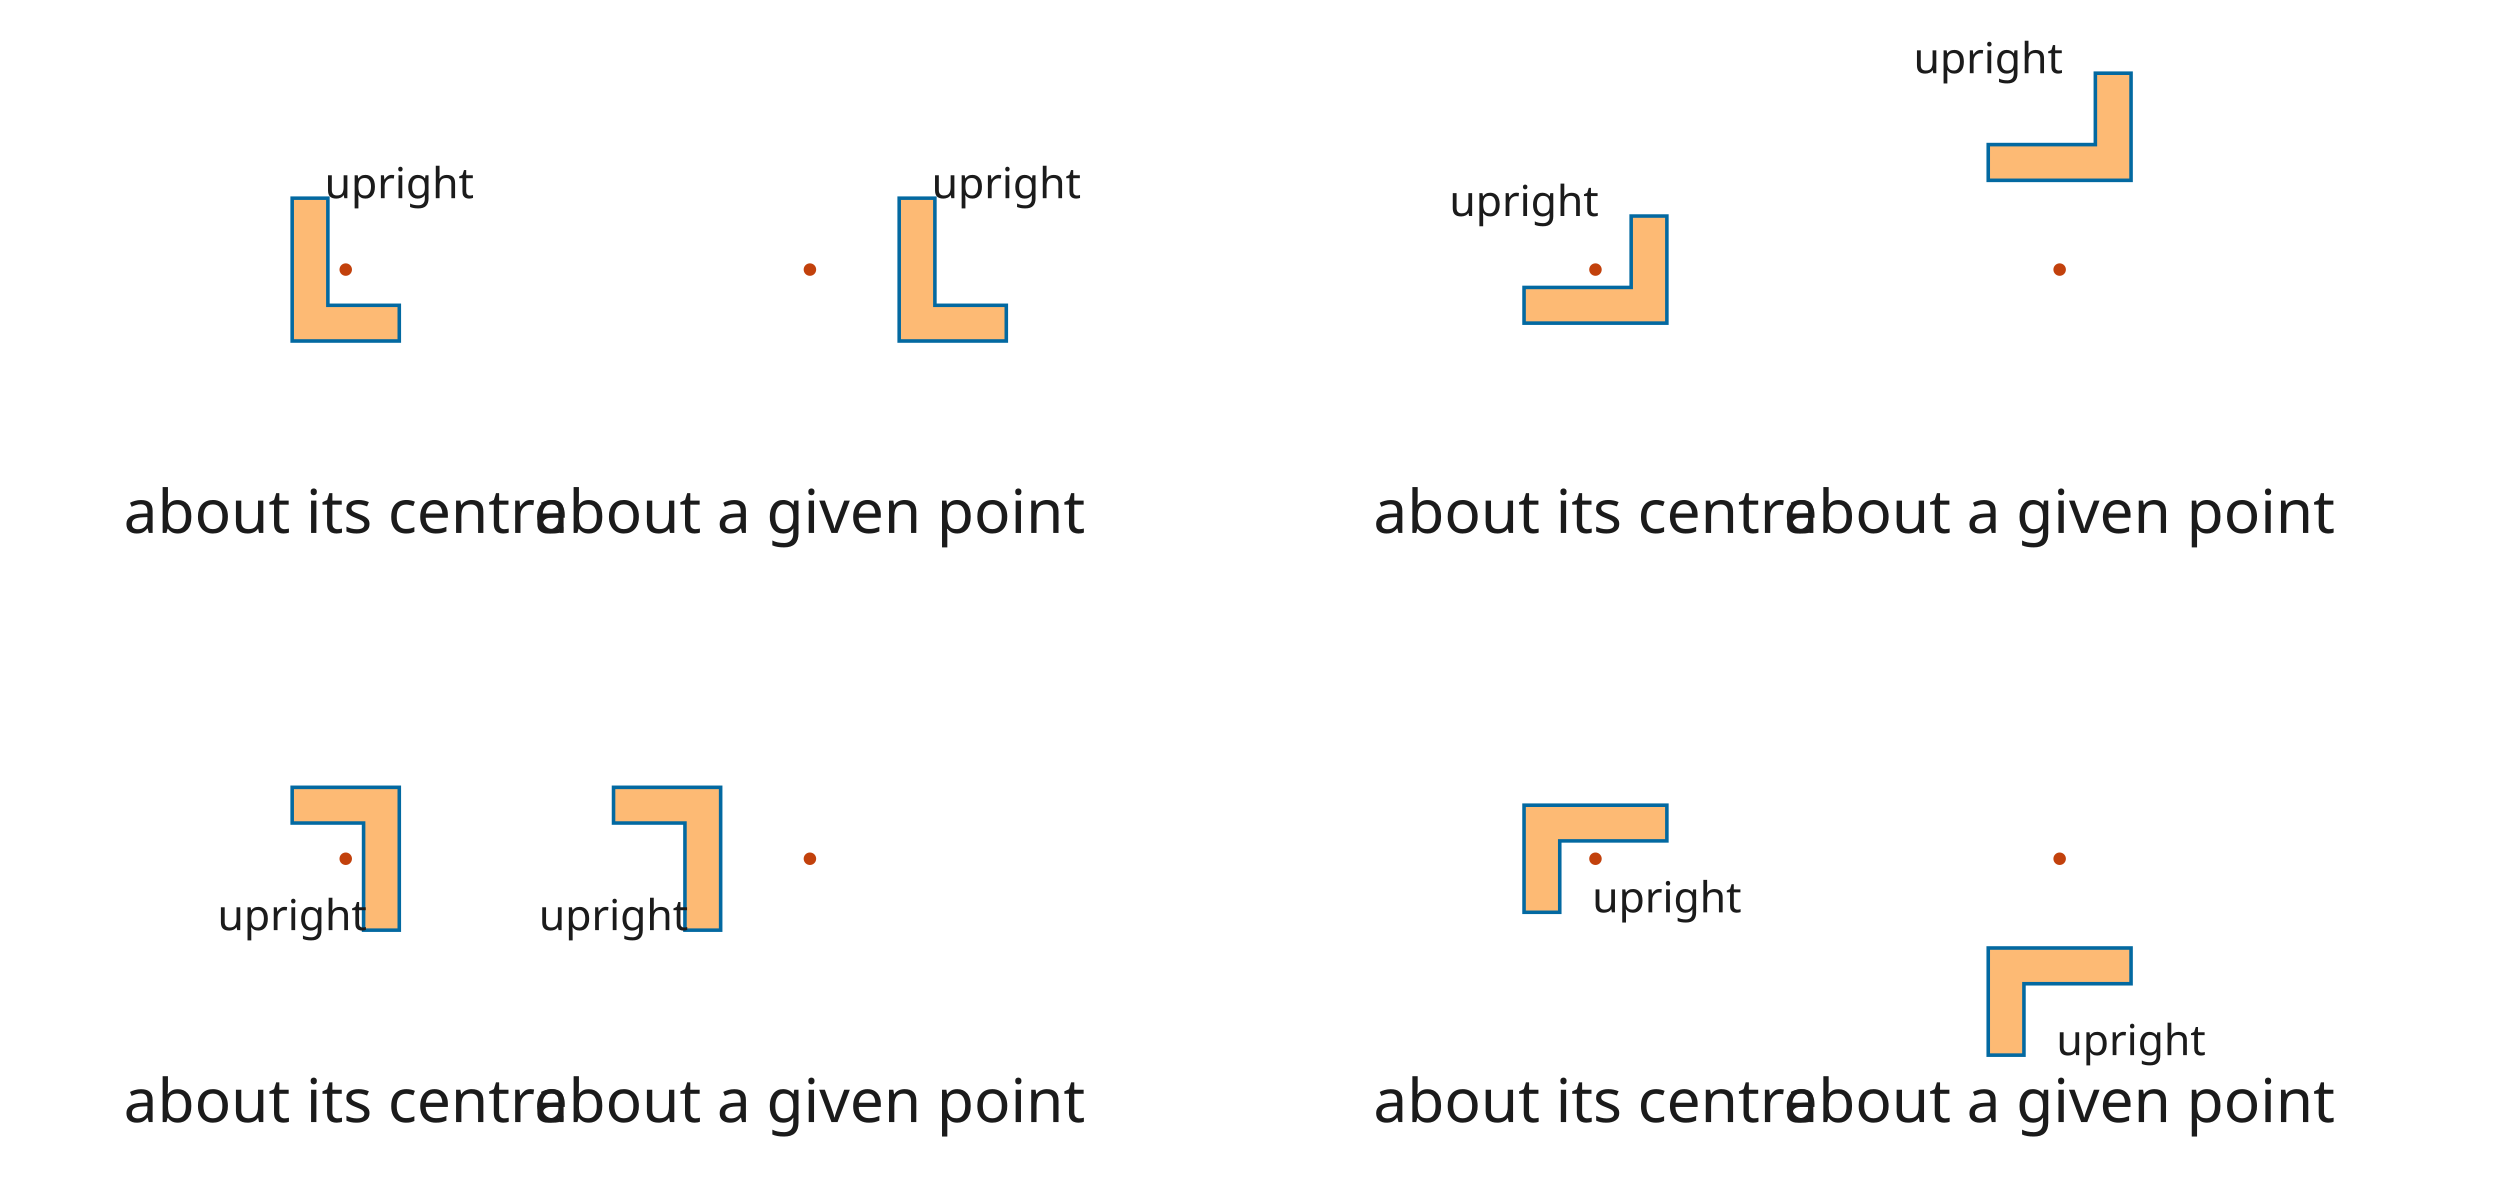
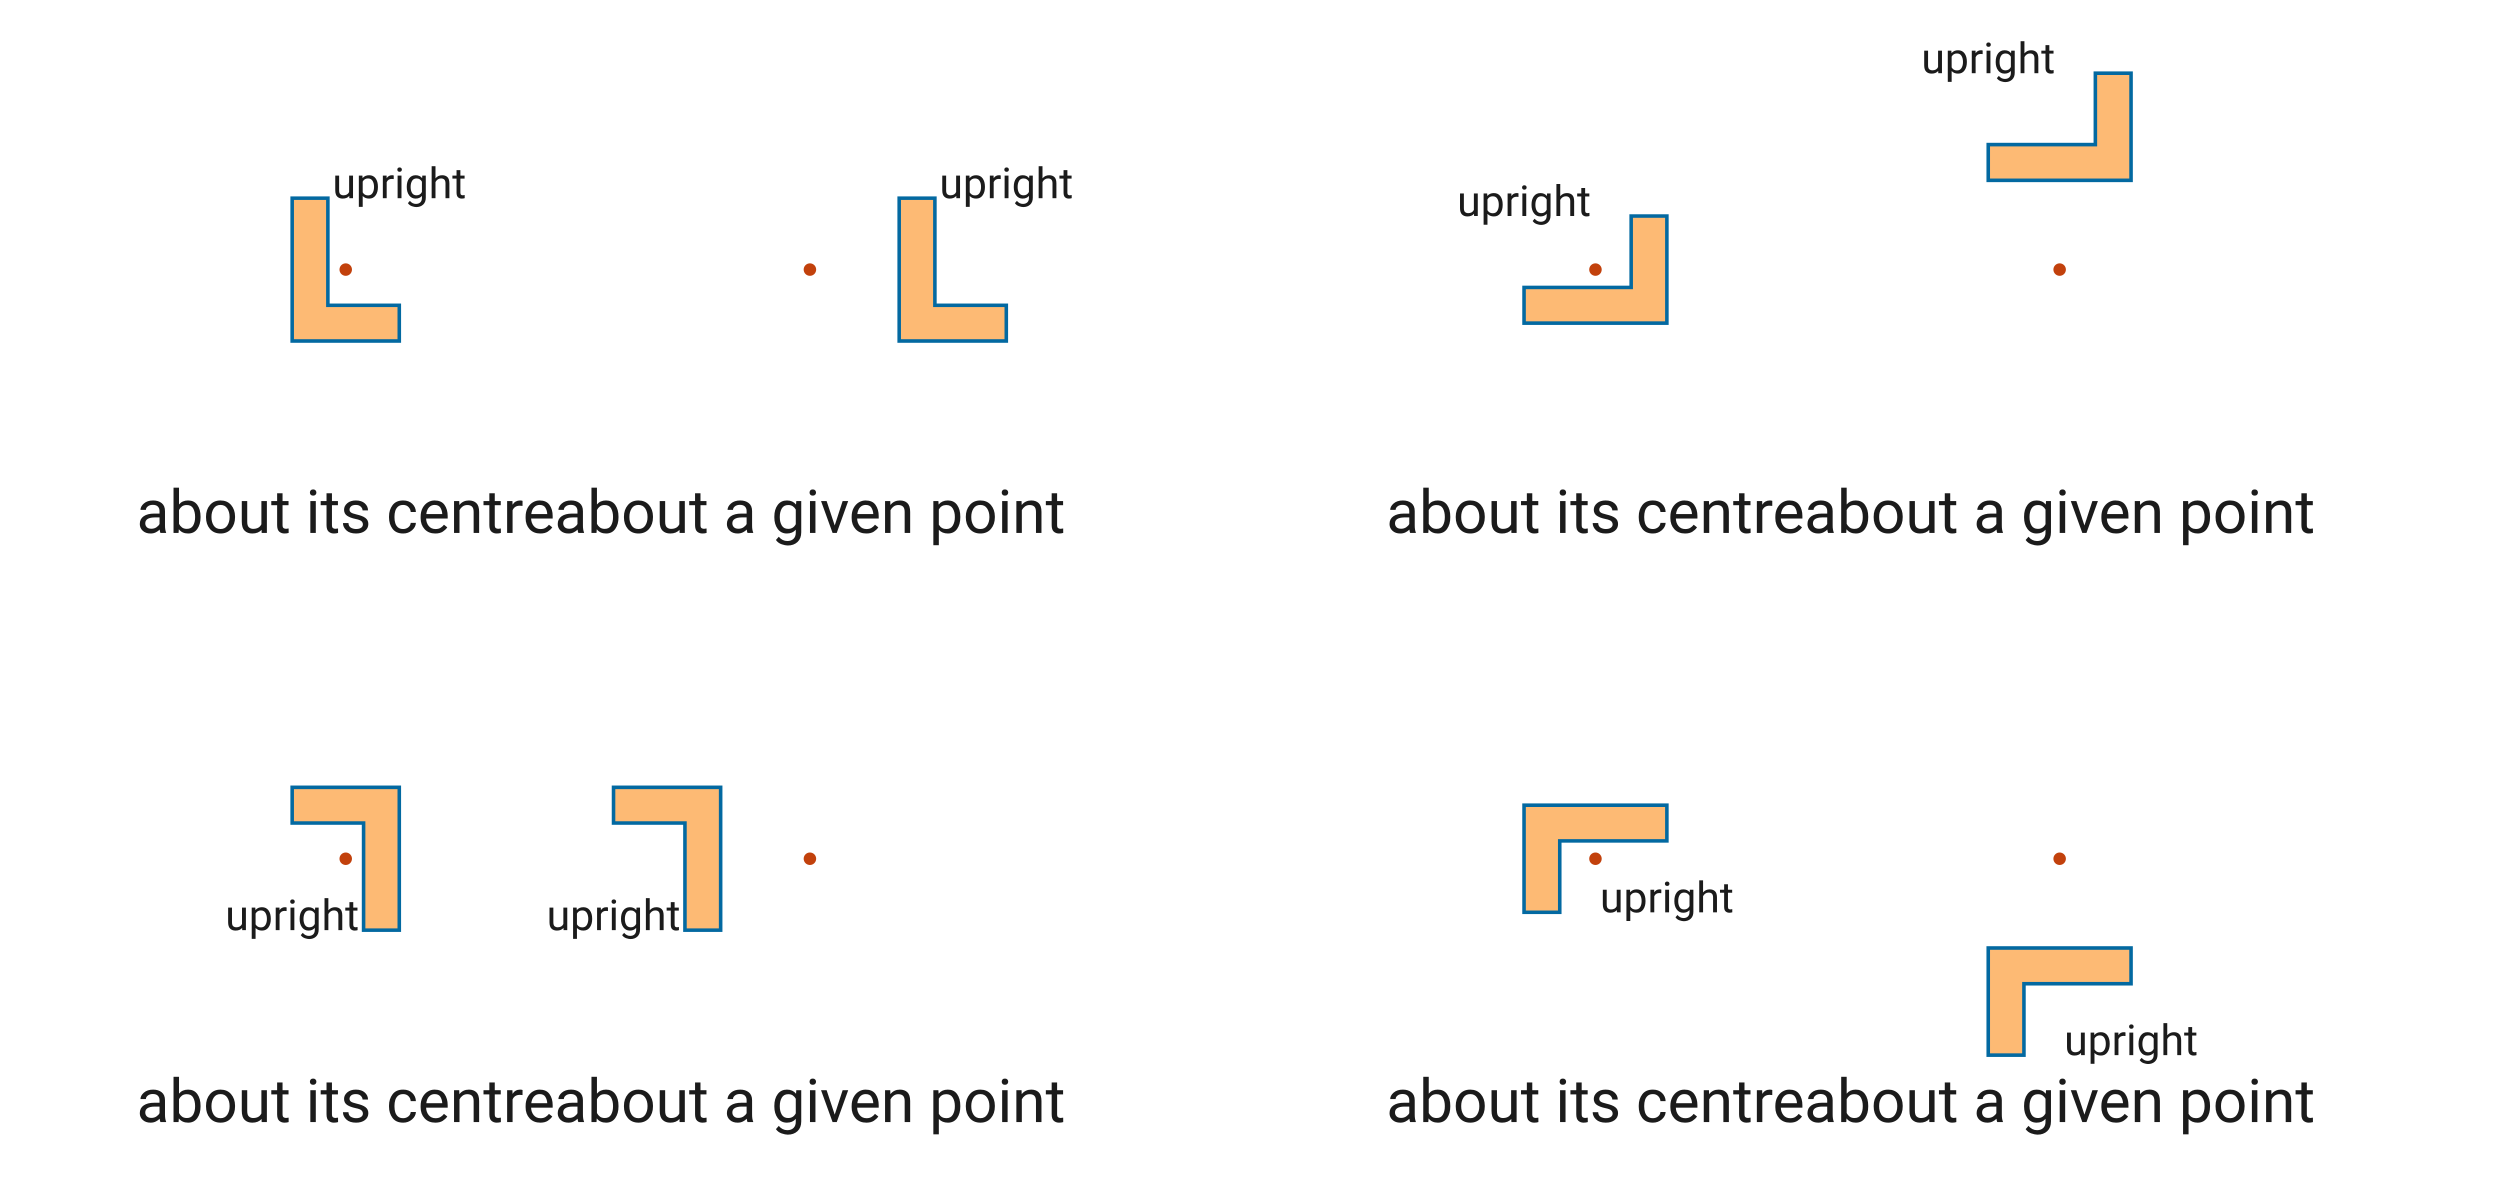
<svg xmlns="http://www.w3.org/2000/svg" viewBox="0 0 1273 600">
  <style>:root{--ink:#1b1b1b;--mist:#b4b9c0;--slate:#6b7280;--ember:#c2410c;--amber:#b45309;--peach:#fdba74;--deep:#0369a1;--sky:#38bdf8;--haze:#7ea8c4;--steel:#5a8fb3;--frost:#e0f2fe;--moss:#15803d;--shade0:#857763;--shade1:#8f816d;--shade2:#9a8c78;--shade3:#a49682;--shade4:#aea08c;--shade5:#b8aa96;--shade6:#c3b5a1;--shade7:#cdbfab;--shade8:#d7c9b5;--shade9:#e1d3bf;--shade10:#ecdeca;--shade11:#f6e8d4;background:#ffffff}@media(prefers-color-scheme:dark){:root{--ink:#ebebeb;--mist:#3a414c;--slate:#9aa3ae;--ember:#f97316;--amber:#eba043;--peach:#7a4a1c;--deep:#4cb8ea;--sky:#1f6f96;--haze:#3d5f76;--steel:#4a6f88;--frost:#17293b;--moss:#3ec46d;--shade0:#182434;--shade1:#202c3c;--shade2:#283444;--shade3:#303c4c;--shade4:#384454;--shade5:#404c5c;--shade6:#475363;--shade7:#4f5b6b;--shade8:#576373;--shade9:#5f6b7b;--shade10:#677383;--shade11:#6f7b8b;background:#0d1117}}</style>
  <path data-mark="at0/turns/own/pivot/disc" d="M179.227 137.273C179.227 135.515 177.803 134.091 176.045 134.091C174.288 134.091 172.864 135.515 172.864 137.273C172.864 139.03 174.288 140.455 176.045 140.455C177.803 140.455 179.227 139.03 179.227 137.273Z" fill="var(--ember, #c2410c)" />
  <path data-mark="at0/turns/own/rider/ell" d="M148.773 173.636C166.955 173.636 185.136 173.636 203.318 173.636C203.318 167.576 203.318 161.515 203.318 155.455C191.197 155.455 179.076 155.455 166.955 155.455C166.955 137.273 166.955 119.091 166.955 100.909C160.894 100.909 154.833 100.909 148.773 100.909C148.773 125.152 148.773 149.394 148.773 173.636Z" fill="var(--peach, #fdba74)" stroke="var(--deep, #0369a1)" stroke-width="1.818" />
-   <text data-mark="at0/turns/own/rider/word" x="203.318" y="100.909" font-family="sans-serif" font-size="21.734" fill="var(--ink, #1b1b1b)" text-anchor="middle">upright</text>
-   <text data-mark="at0/turns/own/label" x="176.045" y="271.364" font-family="sans-serif" font-size="30.737" fill="var(--ink, #1b1b1b)" text-anchor="middle">about its centre</text>
+   <text data-mark="at0/turns/own/rider/word" x="203.318" y="100.909" font-family="system-ui, 'Segoe UI', Roboto, Helvetica, Arial, sans-serif" font-size="21.734" fill="var(--ink, #1b1b1b)" font-weight="400" text-anchor="middle">upright</text>
+   <text data-mark="at0/turns/own/label" x="176.045" y="271.364" font-family="system-ui, 'Segoe UI', Roboto, Helvetica, Arial, sans-serif" font-size="30.737" fill="var(--ink, #1b1b1b)" font-weight="400" text-anchor="middle">about its centre</text>
  <path data-mark="at0/turns/given/pivot/disc" d="M415.591 137.273C415.591 135.515 414.166 134.091 412.409 134.091C410.652 134.091 409.227 135.515 409.227 137.273C409.227 139.03 410.652 140.455 412.409 140.455C414.166 140.455 415.591 139.03 415.591 137.273Z" fill="var(--ember, #c2410c)" />
  <path data-mark="at0/turns/given/rider/ell" d="M457.864 173.636C476.045 173.636 494.227 173.636 512.409 173.636C512.409 167.576 512.409 161.515 512.409 155.455C500.288 155.455 488.167 155.455 476.045 155.455C476.045 137.273 476.045 119.091 476.045 100.909C469.985 100.909 463.924 100.909 457.864 100.909C457.864 125.152 457.864 149.394 457.864 173.636Z" fill="var(--peach, #fdba74)" stroke="var(--deep, #0369a1)" stroke-width="1.818" />
-   <text data-mark="at0/turns/given/rider/word" x="512.409" y="100.909" font-family="sans-serif" font-size="21.734" fill="var(--ink, #1b1b1b)" text-anchor="middle">upright</text>
-   <text data-mark="at0/turns/given/label" x="412.409" y="271.364" font-family="sans-serif" font-size="30.737" fill="var(--ink, #1b1b1b)" text-anchor="middle">about a given point</text>
+   <text data-mark="at0/turns/given/rider/word" x="512.409" y="100.909" font-family="system-ui, 'Segoe UI', Roboto, Helvetica, Arial, sans-serif" font-size="21.734" fill="var(--ink, #1b1b1b)" font-weight="400" text-anchor="middle">upright</text>
+   <text data-mark="at0/turns/given/label" x="412.409" y="271.364" font-family="system-ui, 'Segoe UI', Roboto, Helvetica, Arial, sans-serif" font-size="30.737" fill="var(--ink, #1b1b1b)" font-weight="400" text-anchor="middle">about a given point</text>
  <path data-mark="at1/turns/own/pivot/disc" d="M815.591 137.273C815.591 135.515 814.166 134.091 812.409 134.091C810.652 134.091 809.227 135.515 809.227 137.273C809.227 139.03 810.652 140.455 812.409 140.455C814.166 140.455 815.591 139.03 815.591 137.273Z" fill="var(--ember, #c2410c)" />
  <path data-mark="at1/turns/own/rider/ell" d="M848.773 164.545C848.773 146.364 848.773 128.182 848.773 110C842.712 110 836.652 110 830.591 110C830.591 122.121 830.591 134.242 830.591 146.364C812.409 146.364 794.227 146.364 776.045 146.364C776.045 152.424 776.045 158.485 776.045 164.545C800.288 164.545 824.53 164.545 848.773 164.545Z" fill="var(--peach, #fdba74)" stroke="var(--deep, #0369a1)" stroke-width="1.818" />
-   <text data-mark="at1/turns/own/rider/word" x="776.045" y="110" font-family="sans-serif" font-size="21.734" fill="var(--ink, #1b1b1b)" text-anchor="middle">upright</text>
-   <text data-mark="at1/turns/own/label" x="812.409" y="271.364" font-family="sans-serif" font-size="30.737" fill="var(--ink, #1b1b1b)" text-anchor="middle">about its centre</text>
+   <text data-mark="at1/turns/own/rider/word" x="776.045" y="110" font-family="system-ui, 'Segoe UI', Roboto, Helvetica, Arial, sans-serif" font-size="21.734" fill="var(--ink, #1b1b1b)" font-weight="400" text-anchor="middle">upright</text>
+   <text data-mark="at1/turns/own/label" x="812.409" y="271.364" font-family="system-ui, 'Segoe UI', Roboto, Helvetica, Arial, sans-serif" font-size="30.737" fill="var(--ink, #1b1b1b)" font-weight="400" text-anchor="middle">about its centre</text>
  <path data-mark="at1/turns/given/pivot/disc" d="M1051.955 137.273C1051.955 135.515 1050.53 134.091 1048.773 134.091C1047.015 134.091 1045.591 135.515 1045.591 137.273C1045.591 139.03 1047.015 140.455 1048.773 140.455C1050.53 140.455 1051.955 139.03 1051.955 137.273Z" fill="var(--ember, #c2410c)" />
  <path data-mark="at1/turns/given/rider/ell" d="M1085.136 91.818C1085.136 73.636 1085.136 55.455 1085.136 37.273C1079.076 37.273 1073.015 37.273 1066.955 37.273C1066.955 49.394 1066.955 61.515 1066.955 73.636C1048.773 73.636 1030.591 73.636 1012.409 73.636C1012.409 79.697 1012.409 85.758 1012.409 91.818C1036.652 91.818 1060.894 91.818 1085.136 91.818Z" fill="var(--peach, #fdba74)" stroke="var(--deep, #0369a1)" stroke-width="1.818" />
-   <text data-mark="at1/turns/given/rider/word" x="1012.409" y="37.273" font-family="sans-serif" font-size="21.734" fill="var(--ink, #1b1b1b)" text-anchor="middle">upright</text>
-   <text data-mark="at1/turns/given/label" x="1048.773" y="271.364" font-family="sans-serif" font-size="30.737" fill="var(--ink, #1b1b1b)" text-anchor="middle">about a given point</text>
+   <text data-mark="at1/turns/given/rider/word" x="1012.409" y="37.273" font-family="system-ui, 'Segoe UI', Roboto, Helvetica, Arial, sans-serif" font-size="21.734" fill="var(--ink, #1b1b1b)" font-weight="400" text-anchor="middle">upright</text>
+   <text data-mark="at1/turns/given/label" x="1048.773" y="271.364" font-family="system-ui, 'Segoe UI', Roboto, Helvetica, Arial, sans-serif" font-size="30.737" fill="var(--ink, #1b1b1b)" font-weight="400" text-anchor="middle">about a given point</text>
  <path data-mark="at2/turns/own/pivot/disc" d="M179.227 437.273C179.227 435.515 177.803 434.091 176.045 434.091C174.288 434.091 172.864 435.515 172.864 437.273C172.864 439.03 174.288 440.455 176.045 440.455C177.803 440.455 179.227 439.03 179.227 437.273Z" fill="var(--ember, #c2410c)" />
  <path data-mark="at2/turns/own/rider/ell" d="M203.318 400.909C185.136 400.909 166.955 400.909 148.773 400.909C148.773 406.97 148.773 413.03 148.773 419.091C160.894 419.091 173.015 419.091 185.136 419.091C185.136 437.273 185.136 455.455 185.136 473.636C191.197 473.636 197.258 473.636 203.318 473.636C203.318 449.394 203.318 425.152 203.318 400.909Z" fill="var(--peach, #fdba74)" stroke="var(--deep, #0369a1)" stroke-width="1.818" />
-   <text data-mark="at2/turns/own/rider/word" x="148.773" y="473.636" font-family="sans-serif" font-size="21.734" fill="var(--ink, #1b1b1b)" text-anchor="middle">upright</text>
-   <text data-mark="at2/turns/own/label" x="176.045" y="571.364" font-family="sans-serif" font-size="30.737" fill="var(--ink, #1b1b1b)" text-anchor="middle">about its centre</text>
+   <text data-mark="at2/turns/own/rider/word" x="148.773" y="473.636" font-family="system-ui, 'Segoe UI', Roboto, Helvetica, Arial, sans-serif" font-size="21.734" fill="var(--ink, #1b1b1b)" font-weight="400" text-anchor="middle">upright</text>
+   <text data-mark="at2/turns/own/label" x="176.045" y="571.364" font-family="system-ui, 'Segoe UI', Roboto, Helvetica, Arial, sans-serif" font-size="30.737" fill="var(--ink, #1b1b1b)" font-weight="400" text-anchor="middle">about its centre</text>
  <path data-mark="at2/turns/given/pivot/disc" d="M415.591 437.273C415.591 435.515 414.166 434.091 412.409 434.091C410.652 434.091 409.227 435.515 409.227 437.273C409.227 439.03 410.652 440.455 412.409 440.455C414.166 440.455 415.591 439.03 415.591 437.273Z" fill="var(--ember, #c2410c)" />
  <path data-mark="at2/turns/given/rider/ell" d="M366.955 400.909C348.773 400.909 330.591 400.909 312.409 400.909C312.409 406.97 312.409 413.03 312.409 419.091C324.53 419.091 336.652 419.091 348.773 419.091C348.773 437.273 348.773 455.455 348.773 473.636C354.833 473.636 360.894 473.636 366.955 473.636C366.955 449.394 366.955 425.152 366.955 400.909Z" fill="var(--peach, #fdba74)" stroke="var(--deep, #0369a1)" stroke-width="1.818" />
-   <text data-mark="at2/turns/given/rider/word" x="312.409" y="473.636" font-family="sans-serif" font-size="21.734" fill="var(--ink, #1b1b1b)" text-anchor="middle">upright</text>
-   <text data-mark="at2/turns/given/label" x="412.409" y="571.364" font-family="sans-serif" font-size="30.737" fill="var(--ink, #1b1b1b)" text-anchor="middle">about a given point</text>
+   <text data-mark="at2/turns/given/rider/word" x="312.409" y="473.636" font-family="system-ui, 'Segoe UI', Roboto, Helvetica, Arial, sans-serif" font-size="21.734" fill="var(--ink, #1b1b1b)" font-weight="400" text-anchor="middle">upright</text>
+   <text data-mark="at2/turns/given/label" x="412.409" y="571.364" font-family="system-ui, 'Segoe UI', Roboto, Helvetica, Arial, sans-serif" font-size="30.737" fill="var(--ink, #1b1b1b)" font-weight="400" text-anchor="middle">about a given point</text>
  <path data-mark="at3/turns/own/pivot/disc" d="M815.591 437.273C815.591 435.515 814.166 434.091 812.409 434.091C810.652 434.091 809.227 435.515 809.227 437.273C809.227 439.03 810.652 440.455 812.409 440.455C814.166 440.455 815.591 439.03 815.591 437.273Z" fill="var(--ember, #c2410c)" />
  <path data-mark="at3/turns/own/rider/ell" d="M776.045 410C776.045 428.182 776.045 446.364 776.045 464.545C782.106 464.545 788.167 464.545 794.227 464.545C794.227 452.424 794.227 440.303 794.227 428.182C812.409 428.182 830.591 428.182 848.773 428.182C848.773 422.121 848.773 416.061 848.773 410C824.53 410 800.288 410 776.045 410Z" fill="var(--peach, #fdba74)" stroke="var(--deep, #0369a1)" stroke-width="1.818" />
-   <text data-mark="at3/turns/own/rider/word" x="848.773" y="464.545" font-family="sans-serif" font-size="21.734" fill="var(--ink, #1b1b1b)" text-anchor="middle">upright</text>
-   <text data-mark="at3/turns/own/label" x="812.409" y="571.364" font-family="sans-serif" font-size="30.737" fill="var(--ink, #1b1b1b)" text-anchor="middle">about its centre</text>
+   <text data-mark="at3/turns/own/rider/word" x="848.773" y="464.545" font-family="system-ui, 'Segoe UI', Roboto, Helvetica, Arial, sans-serif" font-size="21.734" fill="var(--ink, #1b1b1b)" font-weight="400" text-anchor="middle">upright</text>
+   <text data-mark="at3/turns/own/label" x="812.409" y="571.364" font-family="system-ui, 'Segoe UI', Roboto, Helvetica, Arial, sans-serif" font-size="30.737" fill="var(--ink, #1b1b1b)" font-weight="400" text-anchor="middle">about its centre</text>
  <path data-mark="at3/turns/given/pivot/disc" d="M1051.955 437.273C1051.955 435.515 1050.53 434.091 1048.773 434.091C1047.015 434.091 1045.591 435.515 1045.591 437.273C1045.591 439.03 1047.015 440.455 1048.773 440.455C1050.53 440.455 1051.955 439.03 1051.955 437.273Z" fill="var(--ember, #c2410c)" />
  <path data-mark="at3/turns/given/rider/ell" d="M1012.409 482.727C1012.409 500.909 1012.409 519.091 1012.409 537.273C1018.47 537.273 1024.53 537.273 1030.591 537.273C1030.591 525.152 1030.591 513.03 1030.591 500.909C1048.773 500.909 1066.955 500.909 1085.136 500.909C1085.136 494.848 1085.136 488.788 1085.136 482.727C1060.894 482.727 1036.652 482.727 1012.409 482.727Z" fill="var(--peach, #fdba74)" stroke="var(--deep, #0369a1)" stroke-width="1.818" />
-   <text data-mark="at3/turns/given/rider/word" x="1085.136" y="537.273" font-family="sans-serif" font-size="21.734" fill="var(--ink, #1b1b1b)" text-anchor="middle">upright</text>
-   <text data-mark="at3/turns/given/label" x="1048.773" y="571.364" font-family="sans-serif" font-size="30.737" fill="var(--ink, #1b1b1b)" text-anchor="middle">about a given point</text>
+   <text data-mark="at3/turns/given/rider/word" x="1085.136" y="537.273" font-family="system-ui, 'Segoe UI', Roboto, Helvetica, Arial, sans-serif" font-size="21.734" fill="var(--ink, #1b1b1b)" font-weight="400" text-anchor="middle">upright</text>
+   <text data-mark="at3/turns/given/label" x="1048.773" y="571.364" font-family="system-ui, 'Segoe UI', Roboto, Helvetica, Arial, sans-serif" font-size="30.737" fill="var(--ink, #1b1b1b)" font-weight="400" text-anchor="middle">about a given point</text>
</svg>
